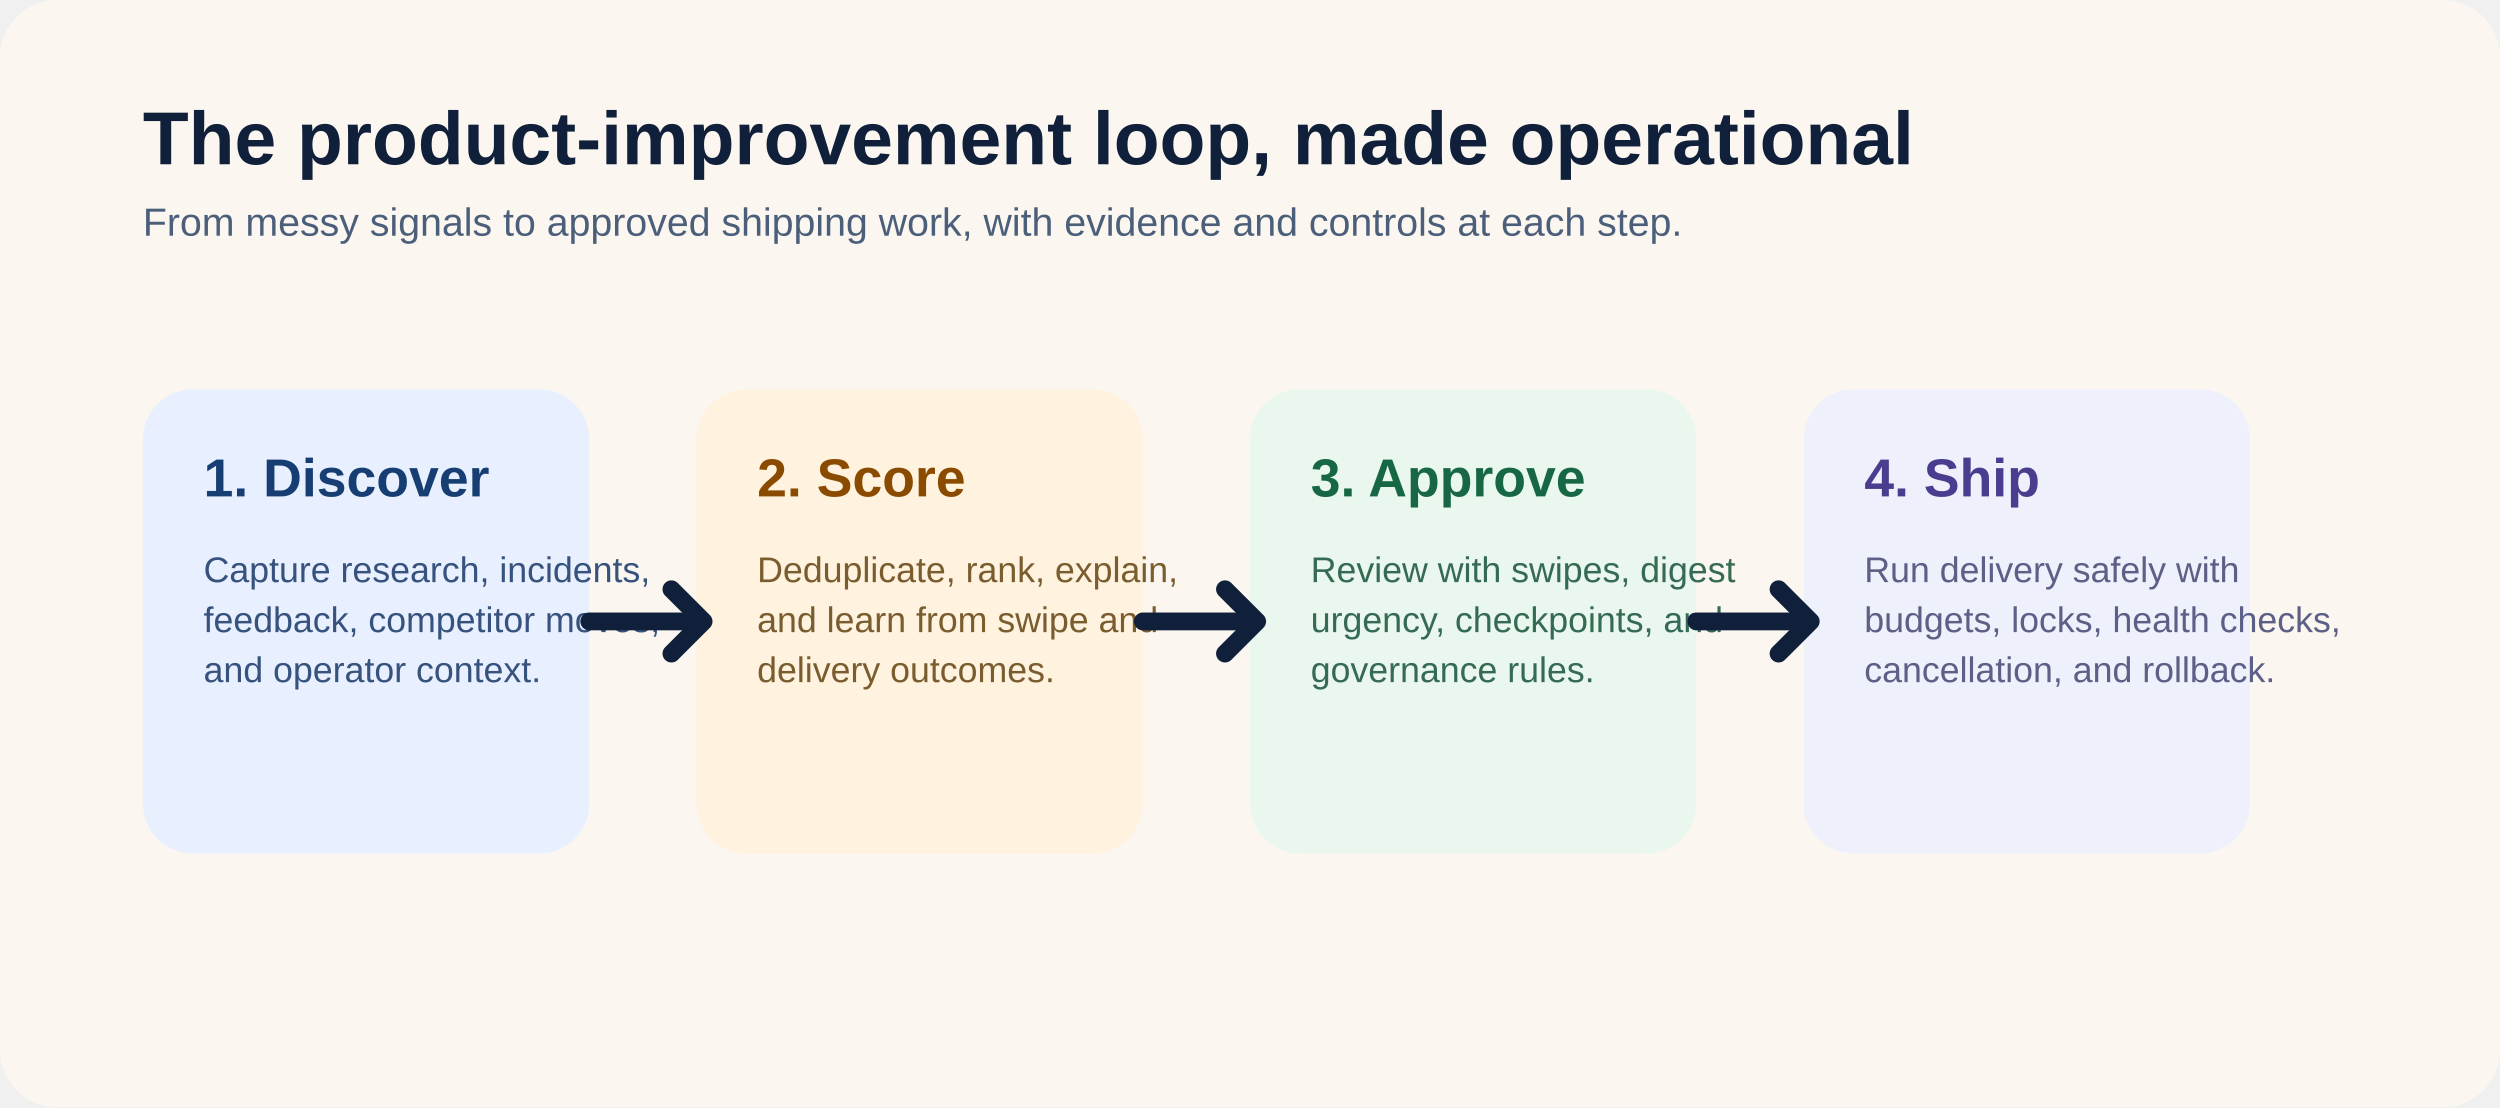
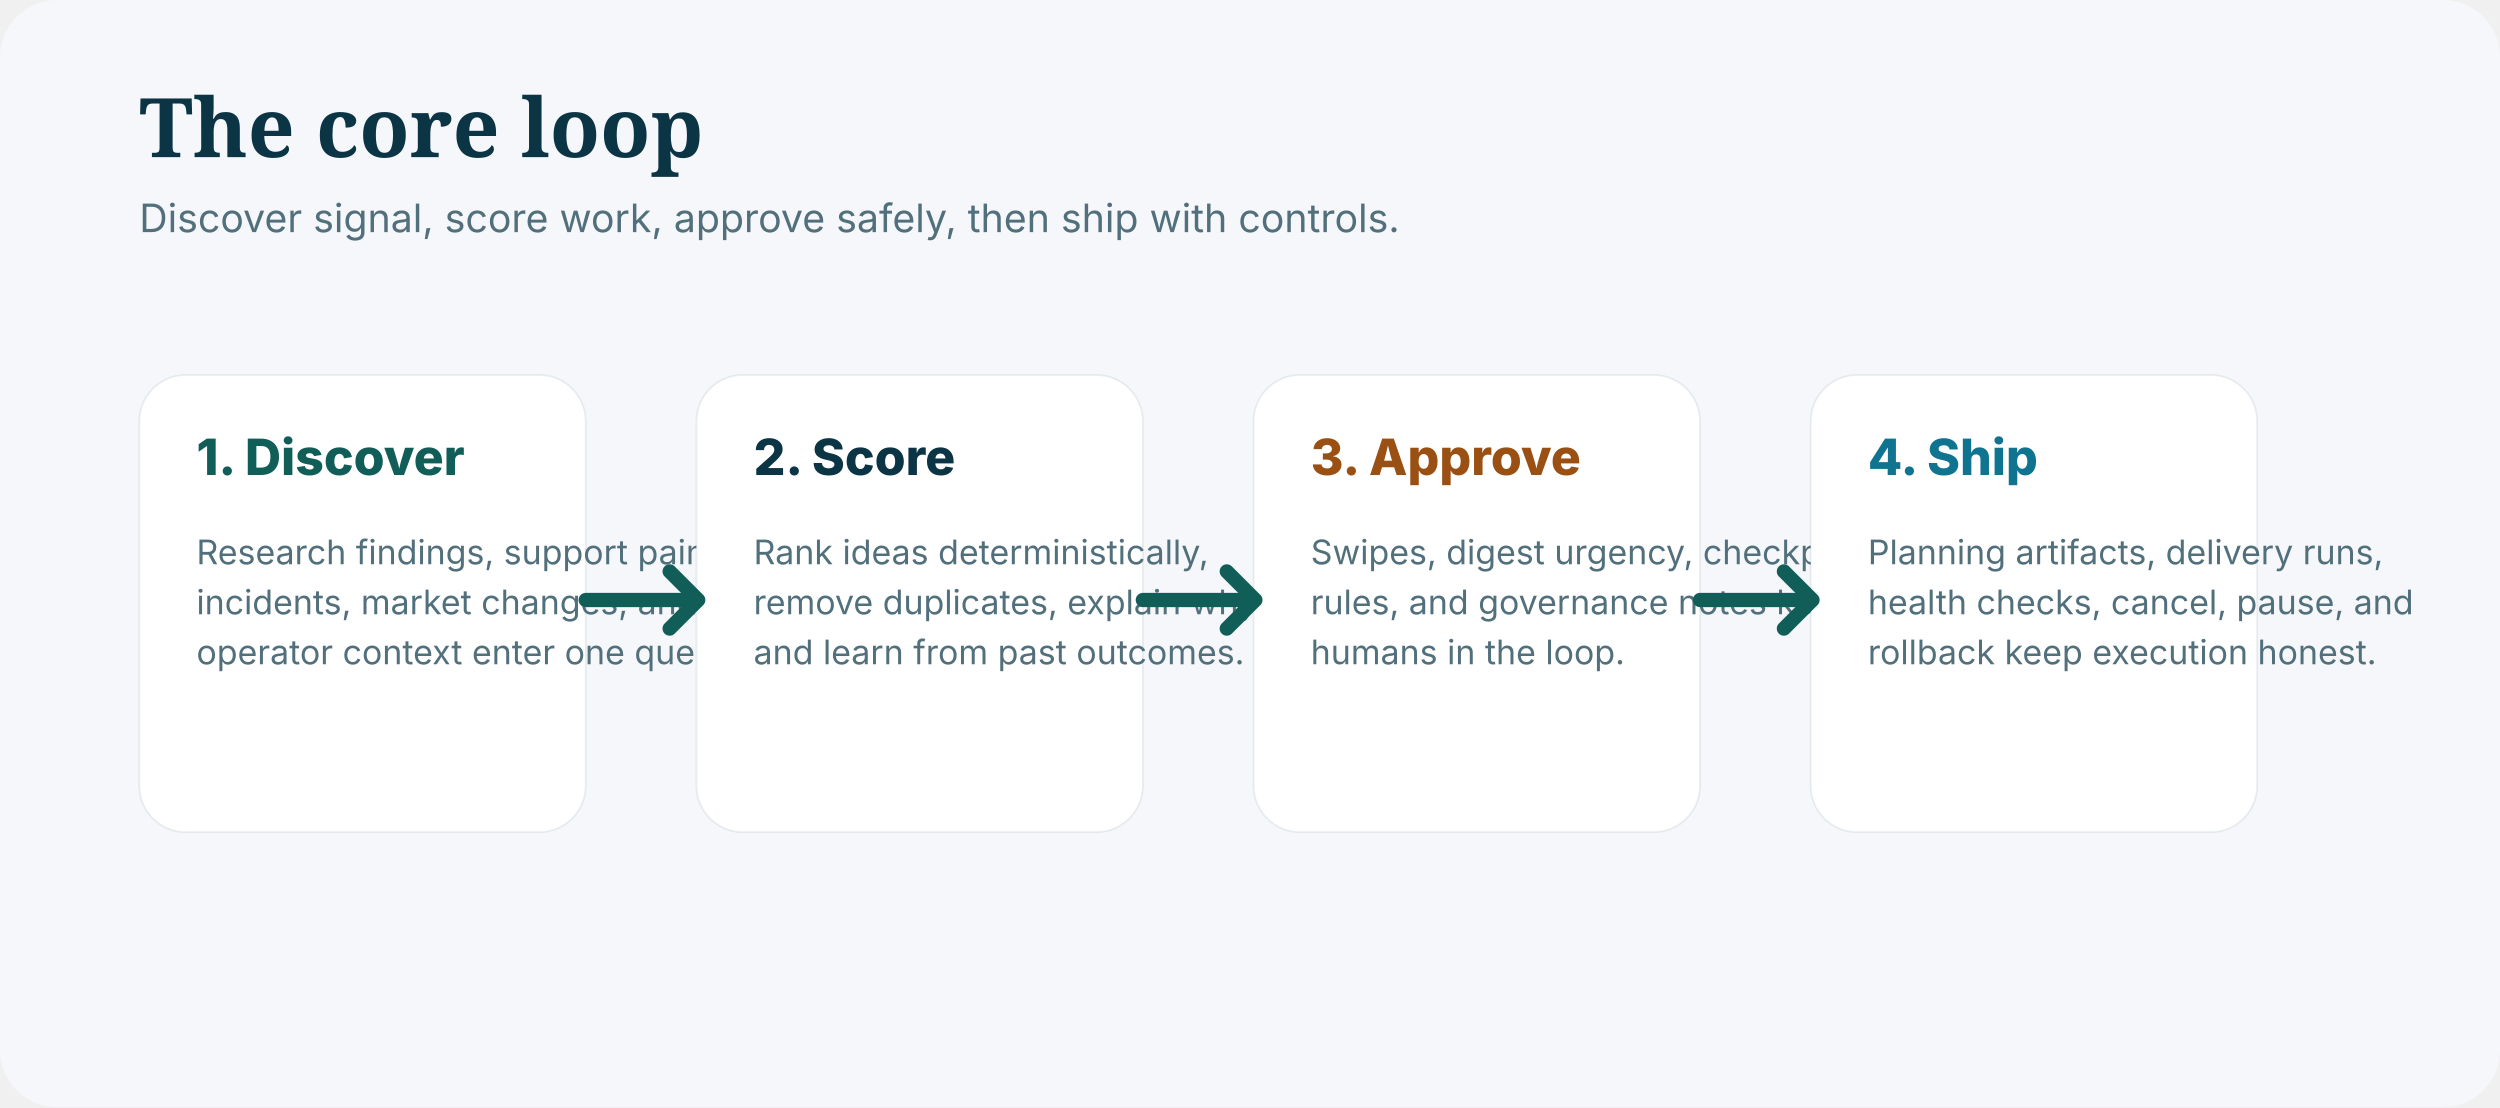
<svg xmlns="http://www.w3.org/2000/svg" width="1400" height="620" viewBox="0 0 1400 620" fill="none">
-   <rect width="1400" height="620" rx="32" fill="#FBF7F0" />
-   <text x="80" y="92" font-family="Arial, Helvetica, sans-serif" font-size="42" font-weight="700" fill="#10203A">The product-improvement loop, made operational</text>
-   <text x="80" y="132" font-family="Arial, Helvetica, sans-serif" font-size="22" fill="#4B5F7B">From messy signals to approved shipping work, with evidence and controls at each step.</text>
-   <rect x="80" y="218" width="250" height="260" rx="28" fill="#E8F0FF" />
-   <text x="114" y="278" font-family="Arial, Helvetica, sans-serif" font-size="30" font-weight="700" fill="#173E72">1. Discover</text>
-   <text x="114" y="326" font-family="Arial, Helvetica, sans-serif" font-size="20" fill="#36527D">Capture research, incidents,</text>
-   <text x="114" y="354" font-family="Arial, Helvetica, sans-serif" font-size="20" fill="#36527D">feedback, competitor moves,</text>
-   <text x="114" y="382" font-family="Arial, Helvetica, sans-serif" font-size="20" fill="#36527D">and operator context.</text>
-   <rect x="390" y="218" width="250" height="260" rx="28" fill="#FFF2DE" />
-   <text x="424" y="278" font-family="Arial, Helvetica, sans-serif" font-size="30" font-weight="700" fill="#8A4B00">2. Score</text>
-   <text x="424" y="326" font-family="Arial, Helvetica, sans-serif" font-size="20" fill="#7A5D2F">Deduplicate, rank, explain,</text>
-   <text x="424" y="354" font-family="Arial, Helvetica, sans-serif" font-size="20" fill="#7A5D2F">and learn from swipe and</text>
-   <text x="424" y="382" font-family="Arial, Helvetica, sans-serif" font-size="20" fill="#7A5D2F">delivery outcomes.</text>
-   <rect x="700" y="218" width="250" height="260" rx="28" fill="#EAF7EE" />
-   <text x="734" y="278" font-family="Arial, Helvetica, sans-serif" font-size="30" font-weight="700" fill="#176744">3. Approve</text>
-   <text x="734" y="326" font-family="Arial, Helvetica, sans-serif" font-size="20" fill="#356A54">Review with swipes, digest</text>
-   <text x="734" y="354" font-family="Arial, Helvetica, sans-serif" font-size="20" fill="#356A54">urgency, checkpoints, and</text>
-   <text x="734" y="382" font-family="Arial, Helvetica, sans-serif" font-size="20" fill="#356A54">governance rules.</text>
-   <rect x="1010" y="218" width="250" height="260" rx="28" fill="#EEF0FB" />
-   <text x="1044" y="278" font-family="Arial, Helvetica, sans-serif" font-size="30" font-weight="700" fill="#4A3C8E">4. Ship</text>
-   <text x="1044" y="326" font-family="Arial, Helvetica, sans-serif" font-size="20" fill="#5E5F86">Run delivery safely with</text>
-   <text x="1044" y="354" font-family="Arial, Helvetica, sans-serif" font-size="20" fill="#5E5F86">budgets, locks, health checks,</text>
-   <text x="1044" y="382" font-family="Arial, Helvetica, sans-serif" font-size="20" fill="#5E5F86">cancellation, and rollback.</text>
-   <path d="M330 348H390" stroke="#10203A" stroke-width="10" stroke-linecap="round" />
-   <path d="M640 348H700" stroke="#10203A" stroke-width="10" stroke-linecap="round" />
-   <path d="M950 348H1010" stroke="#10203A" stroke-width="10" stroke-linecap="round" />
-   <path d="M376 330L394 348L376 366" stroke="#10203A" stroke-width="10" stroke-linecap="round" stroke-linejoin="round" />
-   <path d="M686 330L704 348L686 366" stroke="#10203A" stroke-width="10" stroke-linecap="round" stroke-linejoin="round" />
-   <path d="M996 330L1014 348L996 366" stroke="#10203A" stroke-width="10" stroke-linecap="round" stroke-linejoin="round" />
+   <rect width="1400" height="620" rx="32" fill="#F5F7FA" />
+   <text x="78" y="88" font-family="Playfair Display, Georgia, serif" font-size="46" font-weight="700" fill="#0B3444">The core loop</text>
+   <text x="78" y="130" font-family="Inter, Arial, sans-serif" font-size="22" fill="#52707C">Discover signal, score work, approve safely, then ship with controls.</text>
+   <rect x="78" y="210" width="250" height="256" rx="26" fill="#FFFFFF" stroke="rgba(11,52,68,0.08)" />
+   <text x="110" y="266" font-family="Inter, Arial, sans-serif" font-size="28" font-weight="800" fill="#115E59">1. Discover</text>
+   <text x="110" y="316" font-family="Inter, Arial, sans-serif" font-size="19" fill="#52707C">Research findings, support pain,</text>
+   <text x="110" y="344" font-family="Inter, Arial, sans-serif" font-size="19" fill="#52707C">incidents, market changes, and</text>
+   <text x="110" y="372" font-family="Inter, Arial, sans-serif" font-size="19" fill="#52707C">operator context enter one queue.</text>
+   <rect x="390" y="210" width="250" height="256" rx="26" fill="#FFFFFF" stroke="rgba(11,52,68,0.08)" />
+   <text x="422" y="266" font-family="Inter, Arial, sans-serif" font-size="28" font-weight="800" fill="#0B3444">2. Score</text>
+   <text x="422" y="316" font-family="Inter, Arial, sans-serif" font-size="19" fill="#52707C">Rank ideas deterministically,</text>
+   <text x="422" y="344" font-family="Inter, Arial, sans-serif" font-size="19" fill="#52707C">remove duplicates, explain why,</text>
+   <text x="422" y="372" font-family="Inter, Arial, sans-serif" font-size="19" fill="#52707C">and learn from past outcomes.</text>
+   <rect x="702" y="210" width="250" height="256" rx="26" fill="#FFFFFF" stroke="rgba(11,52,68,0.08)" />
+   <text x="734" y="266" font-family="Inter, Arial, sans-serif" font-size="28" font-weight="800" fill="#9A4F13">3. Approve</text>
+   <text x="734" y="316" font-family="Inter, Arial, sans-serif" font-size="19" fill="#52707C">Swipes, digest urgency, checkpoint</text>
+   <text x="734" y="344" font-family="Inter, Arial, sans-serif" font-size="19" fill="#52707C">rules, and governance notes keep</text>
+   <text x="734" y="372" font-family="Inter, Arial, sans-serif" font-size="19" fill="#52707C">humans in the loop.</text>
+   <rect x="1014" y="210" width="250" height="256" rx="26" fill="#FFFFFF" stroke="rgba(11,52,68,0.08)" />
+   <text x="1046" y="266" font-family="Inter, Arial, sans-serif" font-size="28" font-weight="800" fill="#0E7490">4. Ship</text>
+   <text x="1046" y="316" font-family="Inter, Arial, sans-serif" font-size="19" fill="#52707C">Planning artifacts, delivery runs,</text>
+   <text x="1046" y="344" font-family="Inter, Arial, sans-serif" font-size="19" fill="#52707C">health checks, cancel, pause, and</text>
+   <text x="1046" y="372" font-family="Inter, Arial, sans-serif" font-size="19" fill="#52707C">rollback keep execution honest.</text>
+   <path d="M328 336H390" stroke="#115E59" stroke-width="8" stroke-linecap="round" />
+   <path d="M640 336H702" stroke="#115E59" stroke-width="8" stroke-linecap="round" />
+   <path d="M952 336H1014" stroke="#115E59" stroke-width="8" stroke-linecap="round" />
+   <path d="M375 320L391 336L375 352" stroke="#115E59" stroke-width="8" stroke-linecap="round" stroke-linejoin="round" />
+   <path d="M687 320L703 336L687 352" stroke="#115E59" stroke-width="8" stroke-linecap="round" stroke-linejoin="round" />
+   <path d="M999 320L1015 336L999 352" stroke="#115E59" stroke-width="8" stroke-linecap="round" stroke-linejoin="round" />
</svg>
